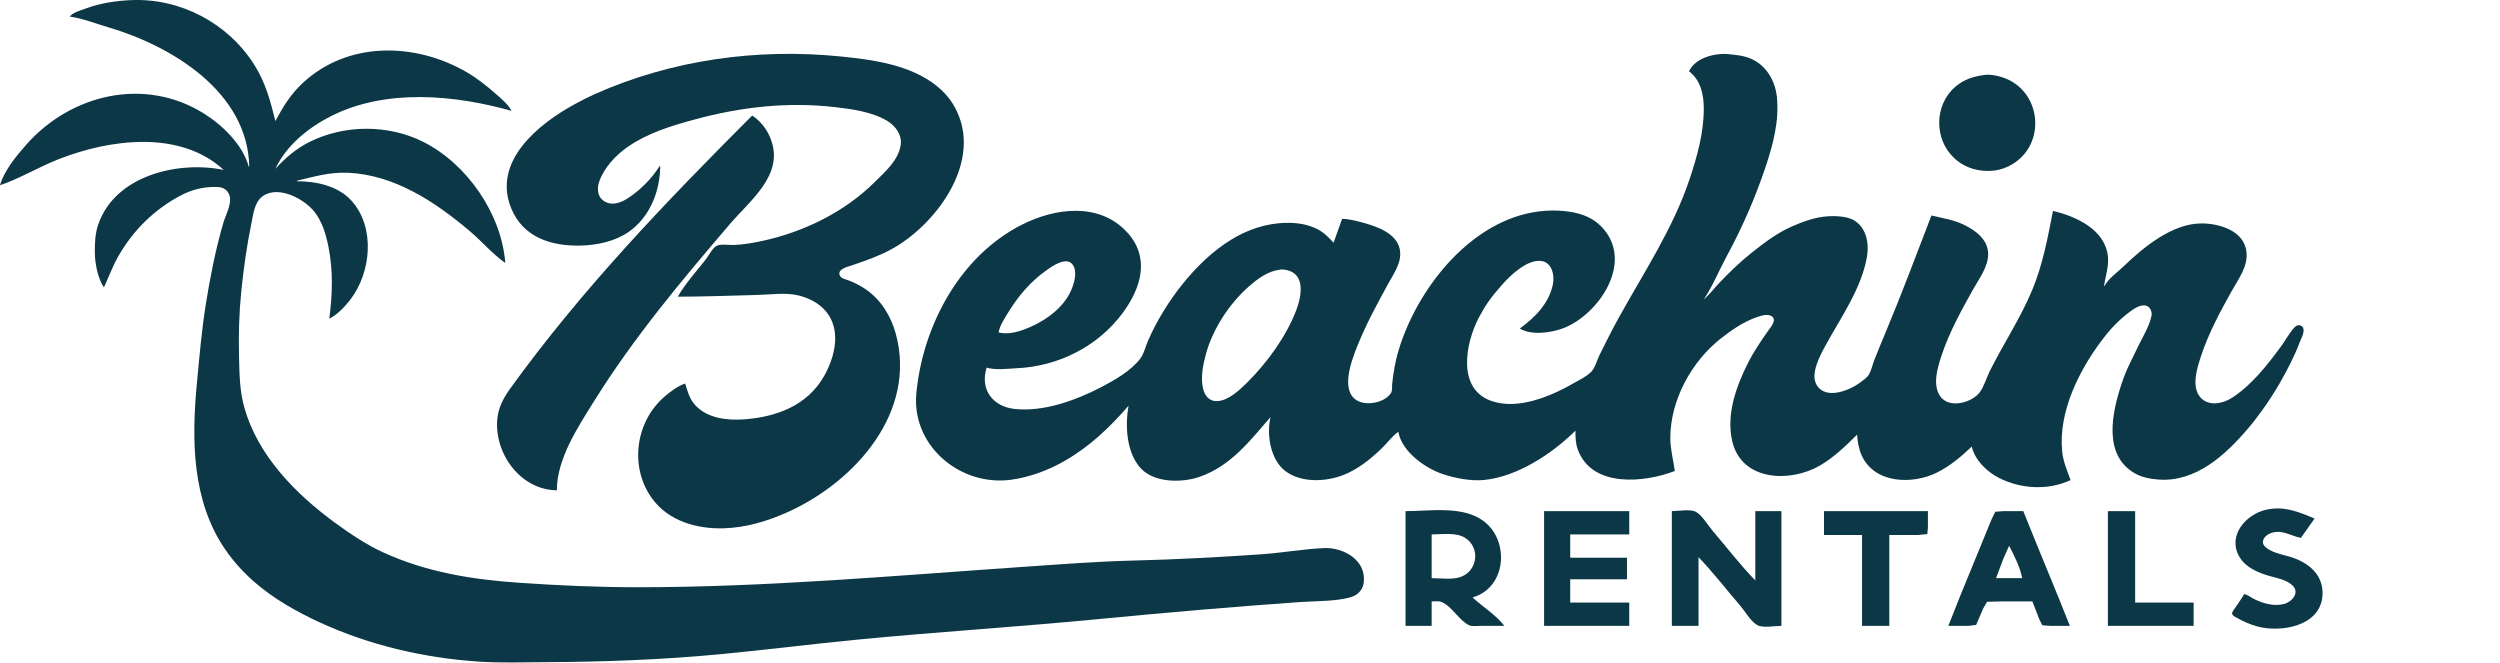
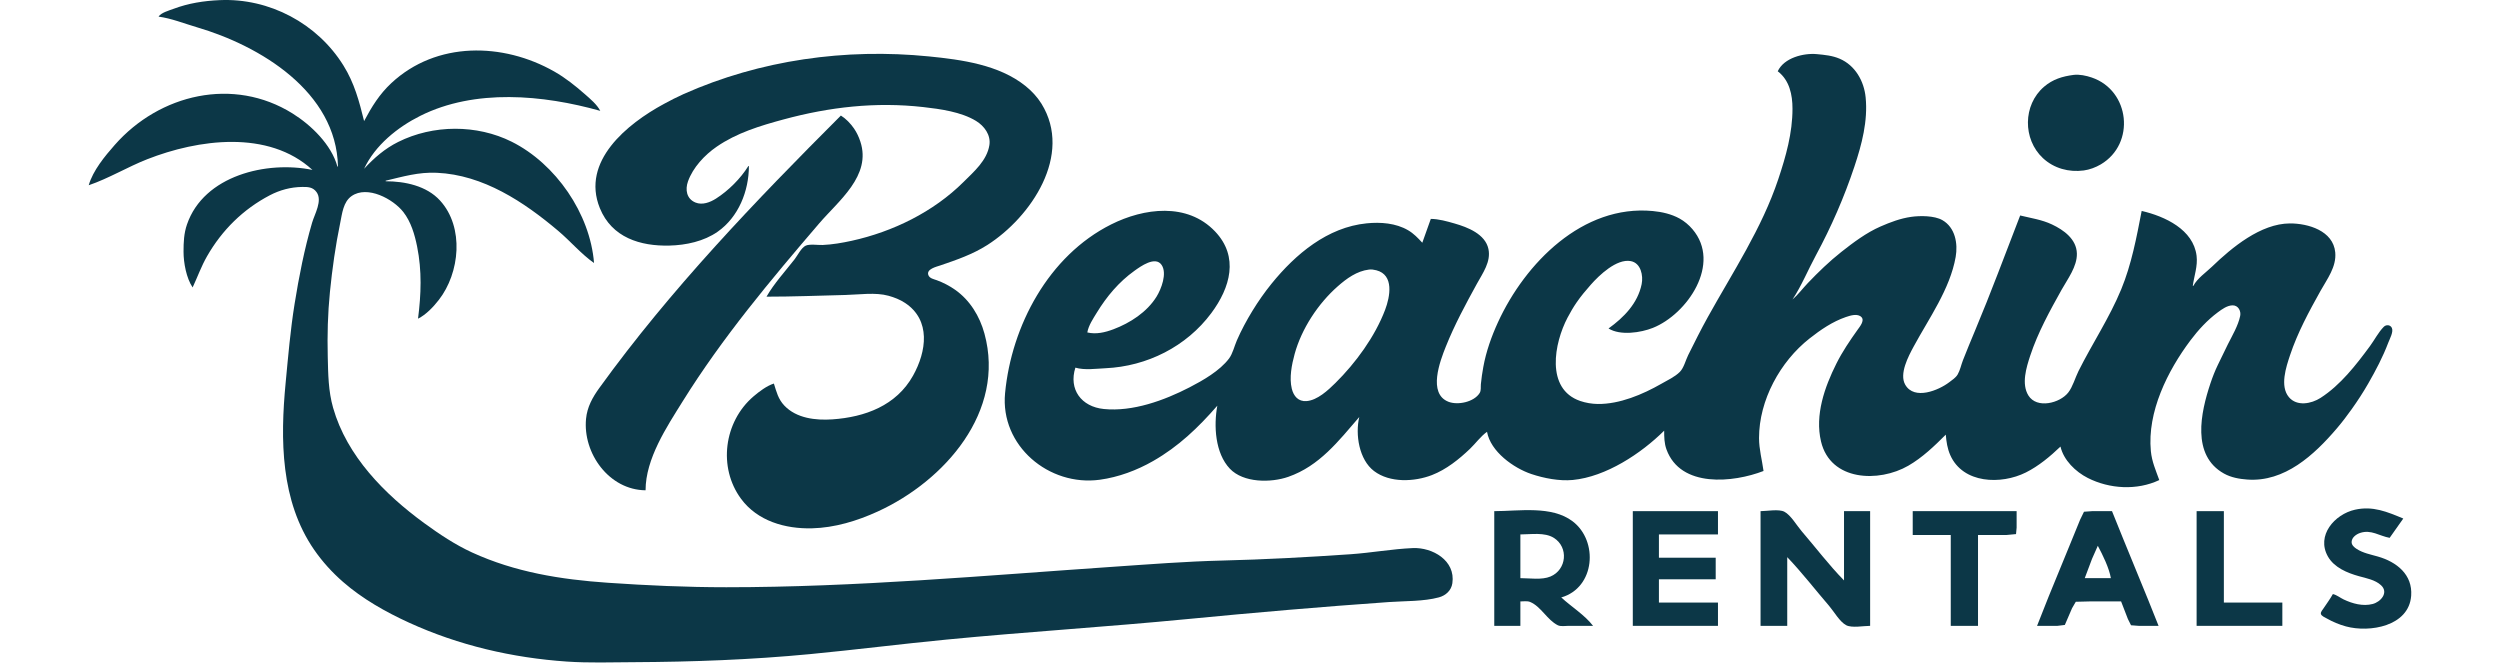
<svg xmlns="http://www.w3.org/2000/svg" version="1.1" id="svg2" width="1408.99" height="373.377" viewBox="0 0 1408.99 373.377" xml:space="preserve">
  <defs id="defs6">
    <g id="g616" />
  </defs>
-   <g id="g8" transform="translate(-246.5352,-228.6316)">
+   <g id="g8" transform="translate(-196.5352,-228.6316)">
    <path style="fill:#0c3747;stroke:none;stroke-width:0.32;" d="m 285.895,237.996 c 7.22,0.973 14.464,3.901 21.44,5.946 35.841,10.493 78.81,36.368 79.68,78.534 h -0.32 c -3.37,-12.326 -14.798,-23.357 -25.28,-29.894 -33.316,-20.784 -74.919,-10.995 -100.21,17.734 -5.59,6.349 -12.282,14.429 -14.67,22.72 11.241,-3.827 21.848,-10.291 32.96,-14.656 28.603,-11.229 68.244,-16.829 93.12,6.016 -25.637,-5.29 -61.181,3.075 -70.695,30.72 -1.748,5.078 -1.946,10.051 -1.945,15.36 3.2e-4,6.259 1.575,14.883 5.12,20.16 2.756,-5.894 4.881,-11.92 8.137,-17.6 8.442,-14.726 20.355,-26.499 35.383,-34.355 5.668,-2.963 11.83,-4.618 18.24,-4.685 3.2,-0.035 5.98,0.026 8.068,2.883 3.5,4.794 -1.032,12.282 -2.492,17.277 -4.389,15.021 -7.387,30.323 -9.867,45.76 -2.37,14.755 -3.624,29.632 -5.043,44.48 -3.049,31.91 -2.928,66.563 16.063,94.08 4.651,6.736 10.152,12.774 16.312,18.147 10.925,9.533 23.987,16.899 37.12,22.912 27.997,12.819 58.294,19.853 88.96,21.952 12.589,0.861 25.168,0.41 37.76,0.349 33.104,-0.16 66.259,-1.386 99.2,-4.534 25.728,-2.458 51.392,-5.722 77.12,-8.211 45.088,-4.362 90.282,-7.158 135.36,-11.52 37.885,-3.667 75.952,-6.963 113.92,-9.626 8.96,-0.627 19.488,-0.294 28.16,-2.64 3.866,-1.046 6.982,-3.872 7.584,-7.949 1.898,-12.874 -11.261,-20.31 -22.304,-19.827 -11.741,0.515 -23.469,2.675 -35.2,3.478 -24.061,1.651 -48.205,2.963 -72.32,3.552 -20.355,0.499 -40.806,2.096 -61.12,3.488 -72.691,4.979 -145.277,11.549 -218.24,11.549 -22.4,0 -44.573,-0.995 -66.88,-2.531 -26.406,-1.818 -52.237,-5.955 -76.48,-17.088 -9.485,-4.355 -18.467,-10.358 -26.88,-16.493 -22.288,-16.25 -43.626,-37.792 -51.382,-65.008 -2.71,-9.504 -2.784,-19.018 -3.021,-28.8 -0.301,-12.154 0.016,-24.358 1.229,-36.48 1.312,-13.123 3.136,-26.115 5.814,-39.04 1.075,-5.194 1.674,-11.718 6.4,-15.024 8.874,-6.198 23.405,1.658 29.117,8.944 4.352,5.555 6.438,12.698 7.811,19.52 2.755,13.693 2.259,26.896 0.512,40.64 4.541,-2.262 8.624,-6.608 11.706,-10.56 11.872,-15.232 14.448,-40.928 0.72,-56 -7.606,-8.349 -19.83,-10.88 -30.666,-10.88 v -0.32 c 9.891,-2.342 18.422,-4.922 28.8,-4.467 26.176,1.146 49.13,16.413 68.48,32.762 6.806,5.754 12.896,12.989 20.16,18.106 -2.205,-27.891 -21.626,-55.974 -46.4,-68.362 -19.674,-9.837 -44.349,-9.702 -64,0.125 -7.501,3.75 -13.562,8.998 -19.2,15.117 6.186,-13.251 18.864,-23.43 31.68,-29.84 30.803,-15.402 69.168,-11.872 101.44,-2.8 -1.853,-3.571 -5.648,-6.746 -8.64,-9.37 -5.427,-4.762 -10.986,-9.219 -17.28,-12.8 -28.858,-16.413 -66.413,-17.168 -91.84,6.518 -6.774,6.31 -11.066,13.357 -15.36,21.411 -2.758,-11.2 -5.459,-21.408 -11.658,-31.36 -14.774,-23.734 -41.778,-38.029 -69.622,-36.813 -9.016,0.394 -17.737,1.741 -26.24,4.95 -2.45,0.922 -6.845,2.093 -8.32,4.342 m 115.84,85.76 -0.32,0.32 0.32,-0.32" id="path293" class="UnoptimicedTransforms" />
    <path style="fill:#0c3747;stroke:none;stroke-width:0.32" d="m 1434.535,516.716 v 64.64 h 48.32 v -13.12 h -32.96 v -51.52 h -15.36" id="path366" />
    <path style="fill:#0c3747;stroke:none;stroke-width:0.32" d="m 1344.615,581.356 h 11.52 l 4.138,-0.512 4.054,-9.408 2.115,-3.648 7.613,-0.192 h 17.92 l 3.837,9.92 1.763,3.51 4.32,0.33 h 11.2 l -5.757,-14.4 -14.147,-34.56 -6.336,-15.68 h -11.2 l -4.592,0.33 -2.176,4.47 -4.704,11.52 -12.982,31.68 -6.586,16.64 m 34.24,-45.12 c 2.768,5.19 6.362,12.448 7.36,18.24 h -14.72 l 4.096,-10.88 z" id="path364" />
    <path style="fill:#0c3747;stroke:none;stroke-width:0.32" d="m 1274.535,516.716 v 13.44 h 21.44 v 51.2 h 15.36 v -51.2 h 16 l 5.43,-0.512 0.33,-3.648 v -9.28 h -58.56" id="path362" />
    <path style="fill:#0c3747;stroke:none;stroke-width:0.32" d="m 1188.775,516.716 v 64.64 h 15.04 v -38.72 c 8.323,8.698 15.782,18.394 23.638,27.52 2.691,3.126 5.962,8.982 9.645,10.87 3.178,1.629 9.878,0.33 13.437,0.33 v -64.64 h -14.72 v 39.04 c -8.522,-8.701 -16.013,-18.608 -23.958,-27.84 -2.685,-3.12 -6,-8.96 -9.654,-10.87 -3.133,-1.638 -9.898,-0.33 -13.427,-0.33" id="path360" />
    <path style="fill:#0c3747;stroke:none;stroke-width:0.32" d="m 1116.775,516.716 v 64.64 h 48 v -13.12 h -33.28 v -13.12 h 32 v -12.16 h -32 v -13.12 h 33.28 v -13.12 h -48" id="path358" />
    <path style="fill:#0c3747;stroke:none;stroke-width:0.32" d="m 1038.695,516.716 v 64.64 h 14.72 v -13.76 c 1.677,0 3.859,-0.365 5.44,0.275 6.141,2.486 9.728,10.253 15.68,13.158 1.651,0.803 4.282,0.326 6.08,0.326 h 13.76 c -4.675,-6.115 -12.25,-10.778 -17.92,-16 19.165,-5.52 21.021,-31.837 6.4,-42.912 -11.869,-8.989 -30.186,-5.728 -44.16,-5.728 m 14.72,37.76 v -24.64 c 5.894,0 13.664,-1.35 18.88,1.949 8.422,5.331 7.216,17.939 -1.92,21.77 -4.918,2.064 -11.718,0.922 -16.96,0.922" id="path356" />
    <path style="fill:#0c3747;stroke:none;stroke-width:0.32" d="m 1511.335,563.436 c -1.542,2.771 -3.469,5.36 -5.226,8 -0.544,0.813 -1.734,2.077 -1.533,3.142 0.234,1.235 2.275,2.019 3.238,2.57 3.427,1.958 7.072,3.482 10.88,4.525 13.235,3.626 35.507,-0.019 36.771,-17.277 0.874,-11.936 -8.157,-19.082 -18.851,-22.125 -3.952,-1.126 -8.346,-1.971 -11.84,-4.24 -1.392,-0.902 -2.97,-2.208 -2.877,-4.035 0.128,-2.506 2.634,-4.282 4.797,-5.005 6.202,-2.07 10.874,1.738 16.64,2.765 l 7.68,-10.88 c -9.056,-3.77 -17.136,-7.235 -27.2,-4.982 -11.533,2.579 -22.006,14.576 -15.251,26.422 3.546,6.221 10.925,9.238 17.491,11.066 4.163,1.155 9.136,2.038 12.419,5.085 4.464,4.138 -0.144,9.392 -4.739,10.576 -5.478,1.411 -11.35,-0.195 -16.32,-2.563 -2.032,-0.966 -3.872,-2.538 -6.08,-3.043" id="path354" />
    <path style="fill:#0c3747;stroke:none;stroke-width:0.32" d="m 670.455,293.756 c -48.33,48.33 -96.08,98.051 -136.186,153.6 -3.808,5.277 -6.8,10.678 -7.44,17.28 -1.888,19.517 13.04,40.15 33.546,40.32 0,-17.805 11.885,-35.629 20.986,-50.24 22.262,-35.75 49.494,-68.25 76.848,-100.16 11.018,-12.854 29.539,-26.918 23.232,-46.08 -0.861,-2.621 -1.99,-5.075 -3.546,-7.36 -1.91,-2.806 -4.557,-5.555 -7.44,-7.36" id="path350" />
    <path style="fill:#0c3747;stroke:none;stroke-width:0.32" d="m 1365.175,270.851 c -6.278,0.816 -11.715,2.458 -16.64,6.682 -11.942,10.24 -12.029,29.555 -0.64,40.195 6.237,5.827 14.698,8.102 23.04,6.976 3.318,-0.448 6.726,-1.731 9.6,-3.43 19.648,-11.619 16.486,-41.638 -5.12,-48.957 -3.12,-1.056 -6.941,-1.891 -10.24,-1.466" id="path348" />
    <path style="fill:#0c3747;stroke:none;stroke-width:0.32" d="m 1198.455,268.796 c 6.63,5.053 8.32,13.21 8.32,21.12 0,13.715 -3.69,26.762 -8,39.68 -9.27,27.782 -25.619,52.33 -39.725,77.76 -3.904,7.037 -7.498,14.234 -11.075,21.44 -1.427,2.87 -2.41,7.146 -4.685,9.434 -2.778,2.794 -7.04,4.758 -10.435,6.701 -10.486,6 -23.526,11.536 -35.84,11.379 -3.299,-0.042 -6.803,-0.627 -9.92,-1.702 -19.622,-6.784 -14.602,-32.698 -7.11,-46.931 1.558,-2.963 3.251,-5.885 5.152,-8.64 2.432,-3.526 5.117,-6.714 7.946,-9.92 4.723,-5.354 14.518,-14.762 22.493,-13.334 5.773,1.034 7.174,8.182 6.186,13.014 -2.208,10.8 -10.032,18.758 -18.666,24.96 6.608,4.15 18.182,2.381 24.96,-0.32 19.376,-7.722 38.95,-36.23 22.304,-55.68 -2.026,-2.365 -4.531,-4.48 -7.264,-5.981 -4.589,-2.518 -9.859,-3.712 -15.04,-4.205 -39.504,-3.763 -71.952,29.318 -87.261,62.666 -3.68,8.013 -6.714,16.586 -8.285,25.28 -0.573,3.178 -1.053,6.387 -1.36,9.6 -0.154,1.616 0.218,3.574 -0.691,5.027 -3.19,5.104 -12.336,6.986 -17.603,4.915 -11.718,-4.605 -4.701,-22.986 -1.472,-31.062 4.925,-12.32 11.194,-23.907 17.571,-35.52 3.242,-5.904 7.981,-12.362 6.454,-19.52 -1.795,-8.41 -11.715,-12.256 -19.034,-14.355 -4.288,-1.229 -8.954,-2.566 -13.44,-2.605 l -4.8,13.44 c -2.48,-2.694 -4.803,-5.165 -8,-7.037 -6.925,-4.054 -15.53,-4.682 -23.36,-3.898 -22.061,2.205 -40.048,17.315 -53.565,33.974 -3.939,4.858 -7.549,10.029 -10.816,15.36 -3.251,5.306 -6.278,10.931 -8.765,16.64 -1.382,3.184 -2.349,7.475 -4.429,10.24 -5.187,6.89 -14.714,12.339 -22.266,16.237 -14.259,7.36 -32.045,13.843 -48.32,12.189 -12.656,-1.286 -19.888,-11.062 -16,-23.306 5.2,1.536 11.622,0.576 16.96,0.333 23.402,-1.062 45.613,-12.195 59.638,-31.053 10.675,-14.352 15.76,-31.757 2.093,-46.077 -15.699,-16.445 -40.077,-13.174 -58.531,-3.923 -35.296,17.693 -56.173,57.142 -59.786,95.12 -2.816,29.603 24.717,52.678 53.386,48.774 10.515,-1.43 20.886,-5.299 30.08,-10.56 14.307,-8.182 25.411,-18.829 36.16,-31.174 -2.093,11.274 -1.27,26.739 7.069,35.517 7.638,8.038 23.133,8 32.931,4.579 17.584,-6.131 28.323,-20.205 40,-33.696 -2.336,9.818 -0.125,24.038 8.32,30.432 8.925,6.758 22.704,6.118 32.64,2.269 8.051,-3.12 15.251,-8.877 21.44,-14.794 3.178,-3.04 6.026,-7.062 9.6,-9.587 1.99,11.162 14.979,20.429 24.96,23.786 7.11,2.39 15.837,4.08 23.36,3.36 18.714,-1.789 38.522,-14.896 51.52,-27.786 0,3.616 0.045,7.114 1.296,10.56 7.955,21.869 37.731,18.742 54.704,12.16 -0.838,-6.214 -2.534,-12.221 -2.534,-18.56 0,-21.334 11.898,-43.085 28.454,-56.109 6.224,-4.896 12.938,-9.504 20.48,-12.096 2.486,-0.854 6.768,-2.214 8.858,0.118 1.782,1.99 -1.018,5.334 -2.182,6.966 -4.4,6.17 -8.64,12.406 -12.035,19.2 -6.614,13.226 -12.173,28.931 -8.643,43.84 5.309,22.426 32.595,23.254 49.203,13.67 7.936,-4.582 14.688,-11.078 21.12,-17.51 0.31,3.949 0.902,7.872 2.515,11.52 7.158,16.189 28.688,16.758 42.605,9.802 7.226,-3.613 13.715,-9.046 19.52,-14.602 1.782,7.696 8.518,14.202 15.36,17.677 12.282,6.243 27.747,7.155 40.32,1.203 -1.974,-5.52 -4.179,-10.378 -4.746,-16.32 -2.109,-22.138 9.424,-45.229 22.304,-62.4 4.406,-5.875 9.498,-11.408 15.402,-15.798 2.33,-1.734 5.277,-3.891 8.32,-3.955 3.197,-0.07 4.909,3.178 4.314,5.994 -1.174,5.558 -4.435,10.963 -6.954,16 -1.91,3.821 -3.728,7.683 -5.603,11.52 -1.661,3.408 -3.037,6.966 -4.237,10.56 -5.45,16.336 -10.778,40.474 7.68,50.739 4.003,2.227 8.614,3.04 13.12,3.37 21.027,1.542 37.68,-13.824 50.474,-28.829 2.97,-3.485 5.747,-7.152 8.406,-10.88 3.318,-4.653 6.432,-9.443 9.28,-14.4 4.246,-7.392 8.288,-15.053 11.302,-23.04 0.784,-2.08 3.062,-6.102 2.022,-8.307 -0.877,-1.862 -3.238,-1.968 -4.579,-0.605 -3.018,3.053 -5.2,7.373 -7.747,10.832 -7.85,10.646 -16.614,21.978 -27.878,29.216 -5.168,3.322 -13.302,4.928 -17.814,-0.419 -5.216,-6.189 -1.584,-17.002 0.64,-23.677 4.214,-12.637 10.659,-24.566 17.13,-36.16 3.782,-6.778 9.098,-13.622 8.339,-21.76 -1.139,-12.259 -15.386,-16.368 -25.574,-16.32 -16.432,0.08 -32.675,13.558 -43.84,24.317 -3.424,3.299 -8.342,6.611 -10.56,10.883 h -0.32 c 0.762,-5.664 2.864,-11.133 2.147,-16.96 -1.818,-14.803 -17.83,-22.246 -30.947,-25.28 -2.883,14.877 -5.722,30.102 -11.523,44.16 -6.64,16.09 -16.317,30.566 -24.077,46.08 -1.862,3.725 -3.254,8.918 -5.814,12.147 -4.746,5.997 -17.683,9.27 -22.435,1.613 -4.022,-6.483 -1.168,-15.744 1.024,-22.4 4.269,-12.966 11.03,-25.245 17.661,-37.12 3.405,-6.102 8.829,-13.149 8.643,-20.48 -0.202,-8.112 -7.405,-13.261 -14.038,-16.39 -5.776,-2.726 -11.808,-3.542 -17.92,-5.05 -8.416,21.699 -16.451,43.478 -25.466,64.96 -2.317,5.523 -4.602,11.062 -6.79,16.64 -1.005,2.566 -1.584,5.622 -2.973,8 -1.062,1.824 -3.123,3.146 -4.771,4.403 -5.878,4.49 -19.677,10.307 -24.79,1.357 -3.478,-6.093 1.792,-16.006 4.73,-21.44 8.611,-15.936 20.522,-32.416 23.706,-50.56 1.328,-7.587 -0.256,-16.573 -7.485,-20.73 -4.496,-2.582 -12.598,-2.57 -17.6,-1.853 -6.09,0.87 -11.674,2.992 -17.28,5.437 -7.939,3.466 -15.315,8.998 -22.08,14.333 -6.73,5.309 -12.947,11.344 -18.867,17.533 -2.899,3.03 -5.478,6.534 -8.653,9.28 5.126,-7.776 8.787,-16.765 13.219,-24.96 8.611,-15.92 15.936,-32.749 21.661,-49.92 4.192,-12.576 7.658,-25.693 6.346,-39.04 -0.912,-9.254 -5.93,-18.061 -14.666,-21.802 -4.125,-1.766 -8.406,-2.154 -12.8,-2.573 -7.501,-0.714 -18.522,2.042 -22.08,9.654 m -389.12,147.2 c 0.675,-3.923 3.331,-7.85 5.379,-11.2 5.574,-9.114 12.454,-17.306 21.181,-23.542 3.382,-2.419 11.766,-8.534 15.315,-3.309 3.226,4.758 -0.208,13.626 -2.858,17.891 -5.395,8.698 -14.87,14.829 -24.298,18.374 -4.694,1.766 -9.757,2.982 -14.72,1.786 m 158.72,-35.427 c 1.411,-0.173 2.79,0.029 4.16,0.381 10.144,2.611 7.744,14.931 4.982,22.246 -5.696,15.098 -16.618,30.01 -28.022,41.28 -4.141,4.09 -10.182,9.763 -16.32,10.211 -4.598,0.336 -7.248,-2.774 -8.278,-7.011 -1.491,-6.138 -0.026,-13.552 1.606,-19.52 3.904,-14.253 13.242,-28.419 24.272,-38.131 5.014,-4.413 10.79,-8.63 17.6,-9.456" id="path346" />
    <path style="fill:#0c3747;stroke:none;stroke-width:0.32" d="m 618.615,322.236 h -0.32 c -4.387,7.043 -11.251,13.894 -18.24,18.336 -3.293,2.093 -7.67,3.779 -11.52,2.221 -5.069,-2.054 -5.923,-7.251 -4.256,-11.917 2.803,-7.853 9.344,-14.848 16.096,-19.51 11.382,-7.866 24.541,-11.837 37.76,-15.418 26,-7.043 51.936,-9.984 78.72,-6.976 9.642,1.082 21.357,2.694 29.76,7.811 4.646,2.832 8.426,7.917 7.539,13.613 -1.354,8.682 -8.669,14.918 -14.579,20.8 -16.966,16.883 -39.83,28.045 -63.04,33.146 -5.299,1.162 -10.893,2.125 -16.32,2.362 -2.522,0.112 -7.357,-0.656 -9.571,0.371 -2.512,1.165 -4.576,5.498 -6.243,7.642 -5.277,6.784 -11.613,13.654 -15.866,21.12 14.845,0 29.658,-0.592 44.48,-0.957 7.667,-0.186 16.906,-1.61 24.32,0.451 3.267,0.912 6.442,2.15 9.28,4.026 14.714,9.731 12.099,27.382 4.525,40.96 -9.45,16.934 -27.136,23.405 -45.485,24.669 -9.35,0.643 -20.227,-0.557 -27.062,-7.763 -3.514,-3.706 -4.426,-7.77 -5.898,-12.426 -4.029,1.277 -8.339,4.55 -11.52,7.274 -16.627,14.23 -20.051,39.984 -6.989,57.686 9.27,12.57 24.938,17.002 39.949,16.637 12.842,-0.317 25.517,-4.186 37.12,-9.498 37.651,-17.238 72.138,-56.326 60.112,-100.259 -2.685,-9.805 -8.182,-18.838 -16.592,-24.73 -3.13,-2.192 -6.653,-4.019 -10.24,-5.334 -1.677,-0.614 -4.083,-0.995 -4.784,-2.909 -1.242,-3.398 4.541,-4.688 6.704,-5.427 9.238,-3.146 18.282,-6.256 26.56,-11.536 24.547,-15.661 48.384,-50.758 30.461,-79.664 -2.346,-3.782 -5.555,-7.203 -9.021,-9.981 -14.912,-11.955 -35.968,-14.79 -54.4,-16.634 -46.906,-4.688 -95.027,1.974 -138.24,21.219 -3.821,1.699 -7.526,3.626 -11.2,5.616 -20.48,11.104 -46.726,32.218 -36.016,58.659 6.755,16.675 22.909,21.523 39.216,21.123 9.344,-0.227 19.424,-2.374 27.2,-7.824 11.731,-8.218 17.59,-22.902 17.6,-36.979" id="path344" />
  </g>
</svg>
